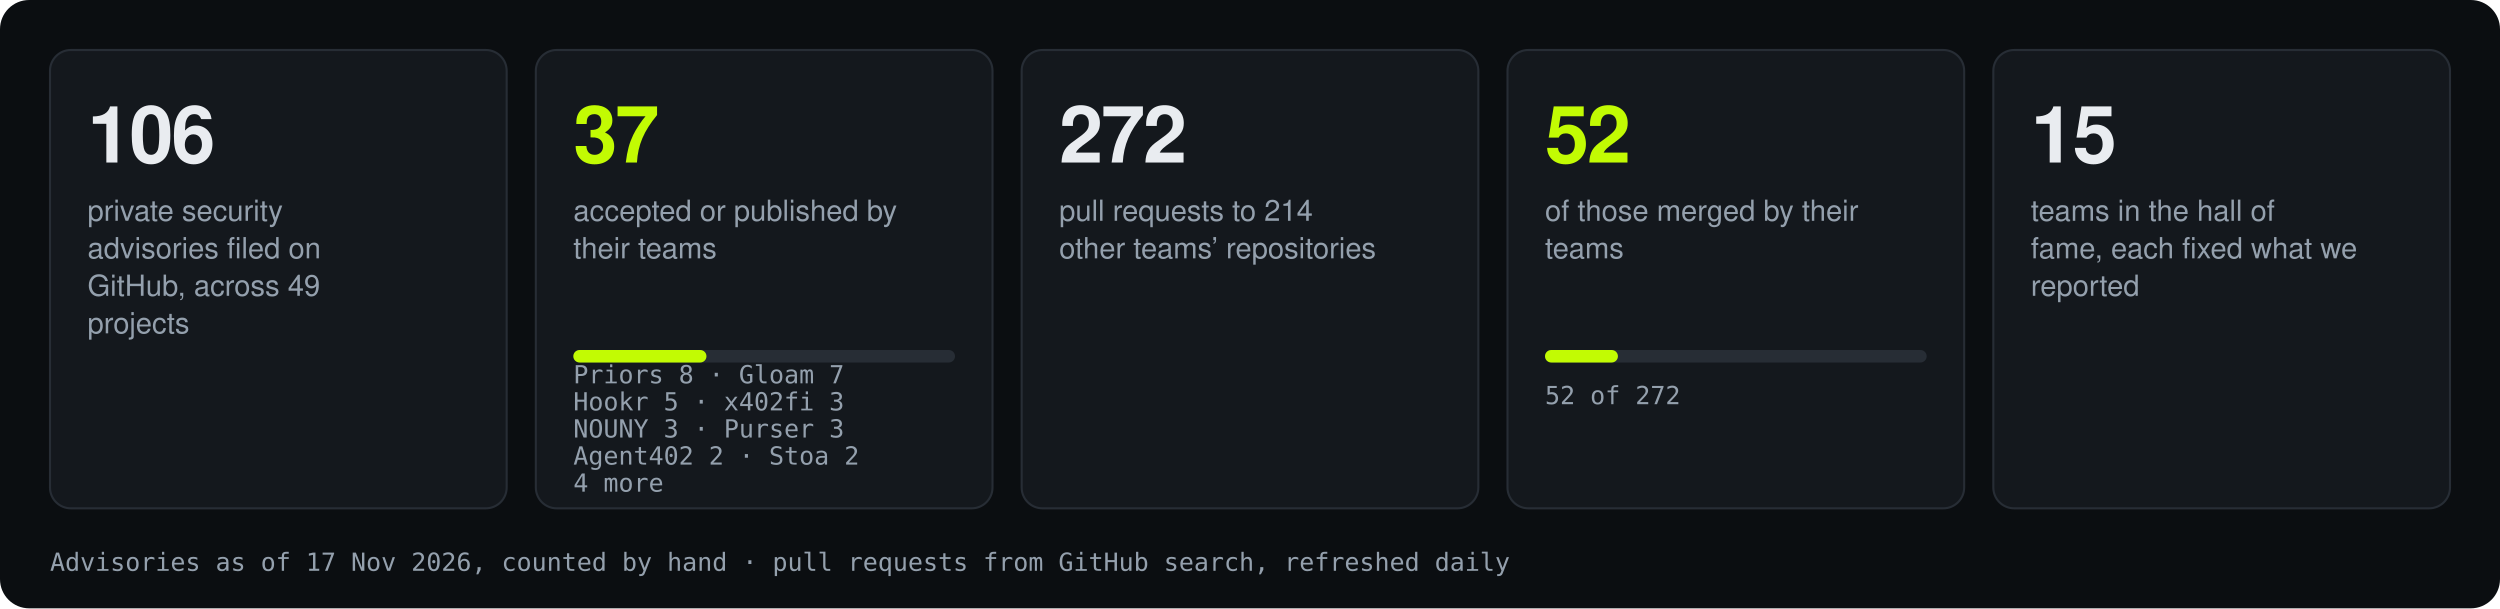
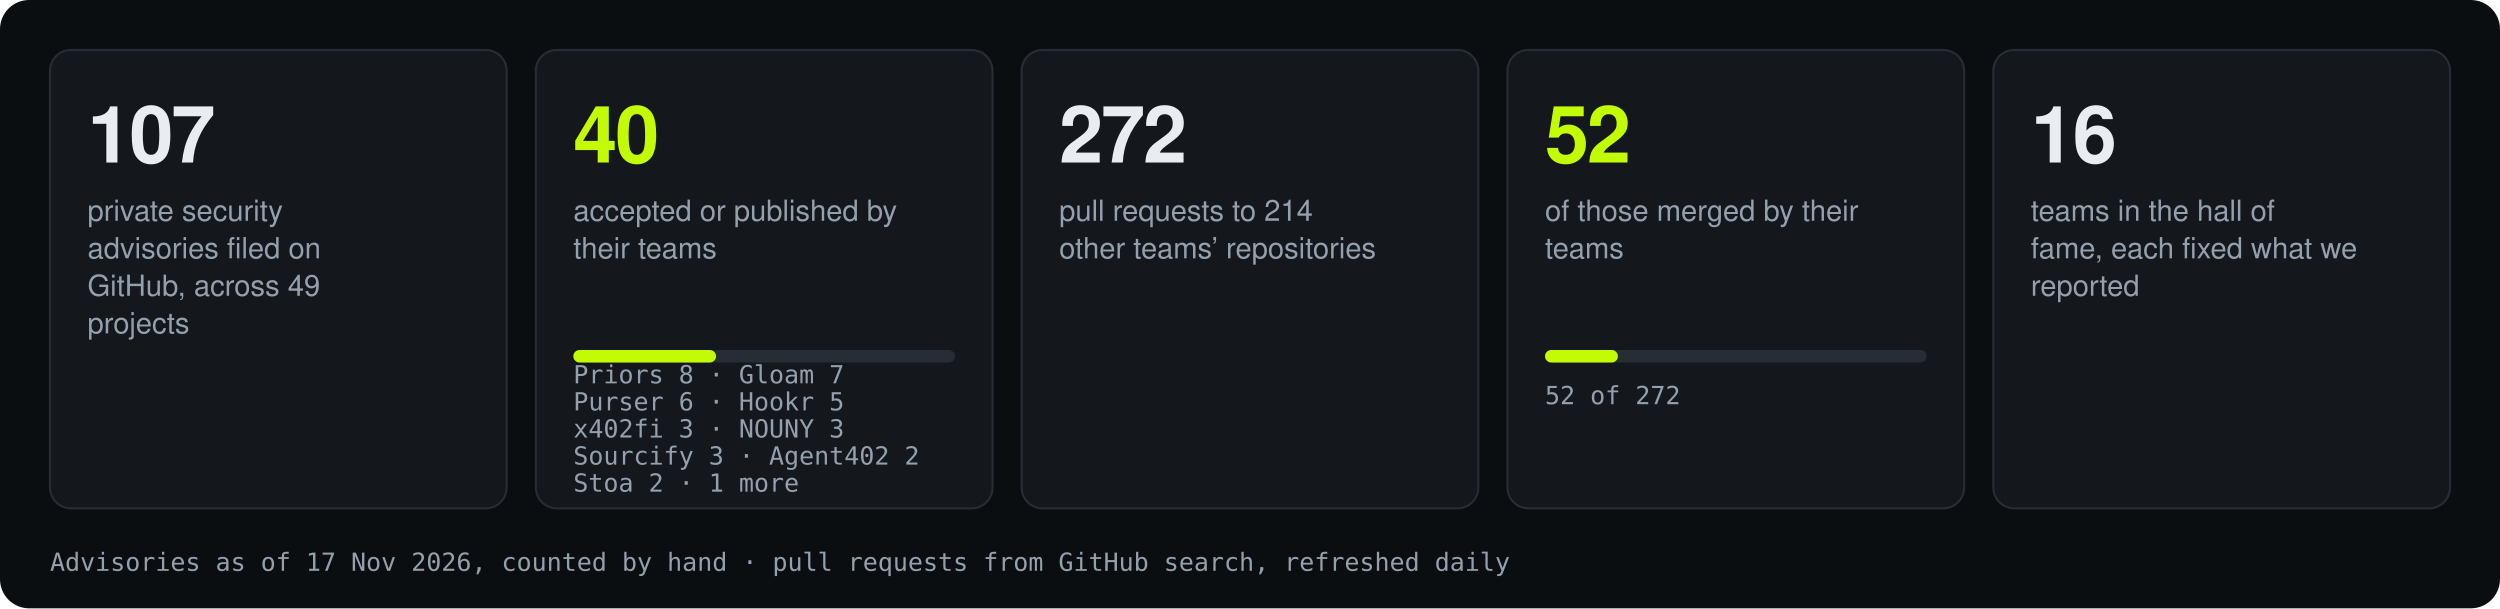
- <svg xmlns="http://www.w3.org/2000/svg" width="1200" height="292" viewBox="0 0 1200 292" role="img" aria-label="106 private security advisories filed on GitHub across 49 projects, 37 accepted or published; 272 pull requests to 214 other teams' repositories, 52 merged; 15 teams in the hall of fame">
+ <svg xmlns="http://www.w3.org/2000/svg" width="1200" height="292" viewBox="0 0 1200 292" role="img" aria-label="107 private security advisories filed on GitHub across 49 projects, 40 accepted or published; 272 pull requests to 214 other teams' repositories, 52 merged; 16 teams in the hall of fame">
  <style>.g{transform-box:fill-box;transform-origin:left;animation:grow 1.2s ease-out both}@keyframes grow{from{transform:scaleX(0)}}@media (prefers-reduced-motion: reduce){*{animation:none!important}}</style>
  <rect width="1200" height="292" rx="14" fill="#0B0E11" />
  <g>
    <rect x="24.0" y="24" width="219.2" height="220" rx="10" fill="#14181D" stroke="#272D35" />
-     <text x="42.0" y="78" font-family="-apple-system,BlinkMacSystemFont,'Segoe UI',Helvetica,Arial,sans-serif" font-size="38" font-weight="700" letter-spacing="-1" fill="#E9ECF0">106</text>
+     <text x="42.0" y="78" font-family="-apple-system,BlinkMacSystemFont,'Segoe UI',Helvetica,Arial,sans-serif" font-size="38" font-weight="700" letter-spacing="-1" fill="#E9ECF0">107</text>
    <text x="42.0" y="106" text-anchor="start" font-family="-apple-system,BlinkMacSystemFont,'Segoe UI',Helvetica,Arial,sans-serif" font-size="14" font-weight="400" fill="#94A0AD">private security</text>
    <text x="42.0" y="124" text-anchor="start" font-family="-apple-system,BlinkMacSystemFont,'Segoe UI',Helvetica,Arial,sans-serif" font-size="14" font-weight="400" fill="#94A0AD">advisories filed on</text>
    <text x="42.0" y="142" text-anchor="start" font-family="-apple-system,BlinkMacSystemFont,'Segoe UI',Helvetica,Arial,sans-serif" font-size="14" font-weight="400" fill="#94A0AD">GitHub, across 49</text>
    <text x="42.0" y="160" text-anchor="start" font-family="-apple-system,BlinkMacSystemFont,'Segoe UI',Helvetica,Arial,sans-serif" font-size="14" font-weight="400" fill="#94A0AD">projects</text>
  </g>
  <g>
    <rect x="257.2" y="24" width="219.2" height="220" rx="10" fill="#14181D" stroke="#272D35" />
-     <text x="275.2" y="78" font-family="-apple-system,BlinkMacSystemFont,'Segoe UI',Helvetica,Arial,sans-serif" font-size="38" font-weight="700" letter-spacing="-1" fill="#C2FB03">37</text>
+     <text x="275.2" y="78" font-family="-apple-system,BlinkMacSystemFont,'Segoe UI',Helvetica,Arial,sans-serif" font-size="38" font-weight="700" letter-spacing="-1" fill="#C2FB03">40</text>
    <text x="275.2" y="106" text-anchor="start" font-family="-apple-system,BlinkMacSystemFont,'Segoe UI',Helvetica,Arial,sans-serif" font-size="14" font-weight="400" fill="#94A0AD">accepted or published by</text>
    <text x="275.2" y="124" text-anchor="start" font-family="-apple-system,BlinkMacSystemFont,'Segoe UI',Helvetica,Arial,sans-serif" font-size="14" font-weight="400" fill="#94A0AD">their teams</text>
    <rect x="275.2" y="168" width="183.2" height="6" rx="3" fill="#272D35" />
-     <rect class="g" style="animation-delay:0.35s" x="275.2" y="168" width="63.9" height="6" rx="3" fill="#C2FB03" />
+     <rect class="g" style="animation-delay:0.35s" x="275.2" y="168" width="68.5" height="6" rx="3" fill="#C2FB03" />
    <text x="275.2" y="184" font-family="ui-monospace,SFMono-Regular,'SF Mono',Menlo,Consolas,monospace" font-size="12" fill="#94A0AD">Priors 8 · Gloam 7</text>
-     <text x="275.2" y="197" font-family="ui-monospace,SFMono-Regular,'SF Mono',Menlo,Consolas,monospace" font-size="12" fill="#94A0AD">Hookr 5 · x402fi 3</text>
-     <text x="275.2" y="210" font-family="ui-monospace,SFMono-Regular,'SF Mono',Menlo,Consolas,monospace" font-size="12" fill="#94A0AD">NOUNY 3 · Purser 3</text>
-     <text x="275.2" y="223" font-family="ui-monospace,SFMono-Regular,'SF Mono',Menlo,Consolas,monospace" font-size="12" fill="#94A0AD">Agent402 2 · Stoa 2</text>
-     <text x="275.2" y="236" font-family="ui-monospace,SFMono-Regular,'SF Mono',Menlo,Consolas,monospace" font-size="12" fill="#94A0AD">4 more</text>
+     <text x="275.2" y="197" font-family="ui-monospace,SFMono-Regular,'SF Mono',Menlo,Consolas,monospace" font-size="12" fill="#94A0AD">Purser 6 · Hookr 5</text>
+     <text x="275.2" y="210" font-family="ui-monospace,SFMono-Regular,'SF Mono',Menlo,Consolas,monospace" font-size="12" fill="#94A0AD">x402fi 3 · NOUNY 3</text>
+     <text x="275.2" y="223" font-family="ui-monospace,SFMono-Regular,'SF Mono',Menlo,Consolas,monospace" font-size="12" fill="#94A0AD">Sourcify 3 · Agent402 2</text>
+     <text x="275.2" y="236" font-family="ui-monospace,SFMono-Regular,'SF Mono',Menlo,Consolas,monospace" font-size="12" fill="#94A0AD">Stoa 2 · 1 more</text>
  </g>
  <g>
    <rect x="490.4" y="24" width="219.2" height="220" rx="10" fill="#14181D" stroke="#272D35" />
    <text x="508.4" y="78" font-family="-apple-system,BlinkMacSystemFont,'Segoe UI',Helvetica,Arial,sans-serif" font-size="38" font-weight="700" letter-spacing="-1" fill="#E9ECF0">272</text>
    <text x="508.4" y="106" text-anchor="start" font-family="-apple-system,BlinkMacSystemFont,'Segoe UI',Helvetica,Arial,sans-serif" font-size="14" font-weight="400" fill="#94A0AD">pull requests to 214</text>
    <text x="508.4" y="124" text-anchor="start" font-family="-apple-system,BlinkMacSystemFont,'Segoe UI',Helvetica,Arial,sans-serif" font-size="14" font-weight="400" fill="#94A0AD">other teams’ repositories</text>
  </g>
  <g>
    <rect x="723.6" y="24" width="219.2" height="220" rx="10" fill="#14181D" stroke="#272D35" />
    <text x="741.6" y="78" font-family="-apple-system,BlinkMacSystemFont,'Segoe UI',Helvetica,Arial,sans-serif" font-size="38" font-weight="700" letter-spacing="-1" fill="#C2FB03">52</text>
    <text x="741.6" y="106" text-anchor="start" font-family="-apple-system,BlinkMacSystemFont,'Segoe UI',Helvetica,Arial,sans-serif" font-size="14" font-weight="400" fill="#94A0AD">of those merged by their</text>
    <text x="741.6" y="124" text-anchor="start" font-family="-apple-system,BlinkMacSystemFont,'Segoe UI',Helvetica,Arial,sans-serif" font-size="14" font-weight="400" fill="#94A0AD">teams</text>
    <rect x="741.6" y="168" width="183.2" height="6" rx="3" fill="#272D35" />
    <rect class="g" style="animation-delay:0.65s" x="741.6" y="168" width="35.0" height="6" rx="3" fill="#C2FB03" />
    <text x="741.6" y="194" font-family="ui-monospace,SFMono-Regular,'SF Mono',Menlo,Consolas,monospace" font-size="12" fill="#94A0AD">52 of 272</text>
  </g>
  <g>
    <rect x="956.8" y="24" width="219.2" height="220" rx="10" fill="#14181D" stroke="#272D35" />
-     <text x="974.8" y="78" font-family="-apple-system,BlinkMacSystemFont,'Segoe UI',Helvetica,Arial,sans-serif" font-size="38" font-weight="700" letter-spacing="-1" fill="#E9ECF0">15</text>
+     <text x="974.8" y="78" font-family="-apple-system,BlinkMacSystemFont,'Segoe UI',Helvetica,Arial,sans-serif" font-size="38" font-weight="700" letter-spacing="-1" fill="#E9ECF0">16</text>
    <text x="974.8" y="106" text-anchor="start" font-family="-apple-system,BlinkMacSystemFont,'Segoe UI',Helvetica,Arial,sans-serif" font-size="14" font-weight="400" fill="#94A0AD">teams in the hall of</text>
    <text x="974.8" y="124" text-anchor="start" font-family="-apple-system,BlinkMacSystemFont,'Segoe UI',Helvetica,Arial,sans-serif" font-size="14" font-weight="400" fill="#94A0AD">fame, each fixed what we</text>
    <text x="974.8" y="142" text-anchor="start" font-family="-apple-system,BlinkMacSystemFont,'Segoe UI',Helvetica,Arial,sans-serif" font-size="14" font-weight="400" fill="#94A0AD">reported</text>
  </g>
  <text x="24" y="274" font-family="ui-monospace,SFMono-Regular,'SF Mono',Menlo,Consolas,monospace" font-size="12" fill="#94A0AD">Advisories as of 17 Nov 2026, counted by hand · pull requests from GitHub search, refreshed daily</text>
</svg>
